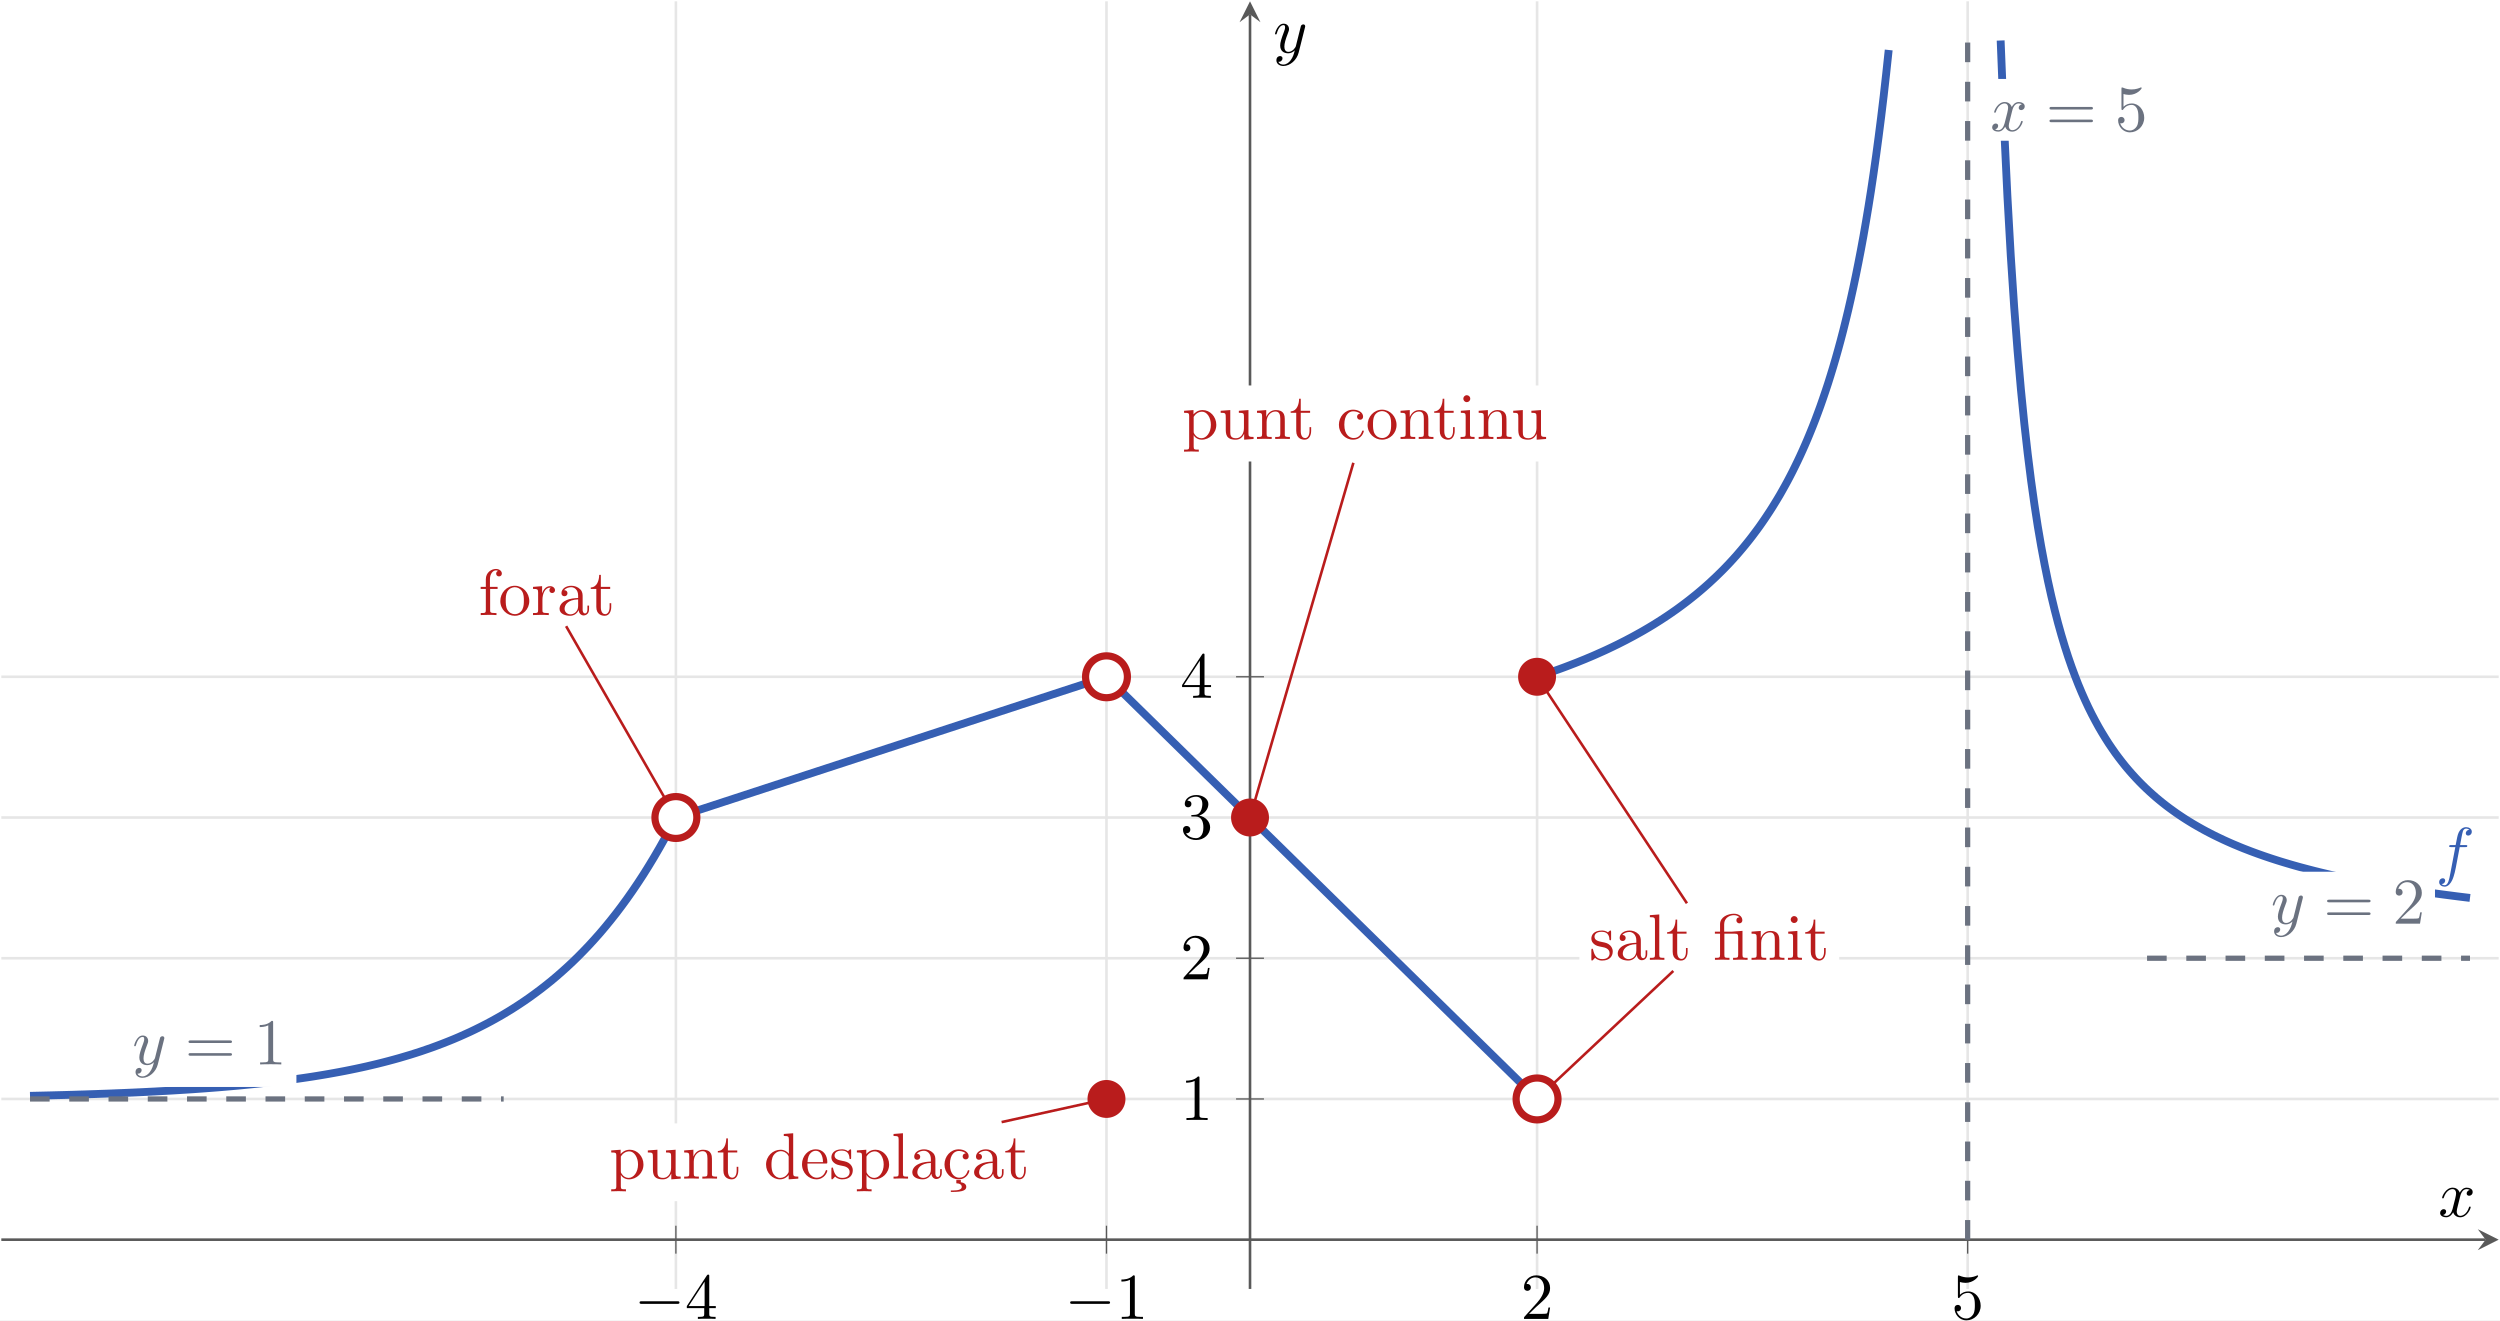
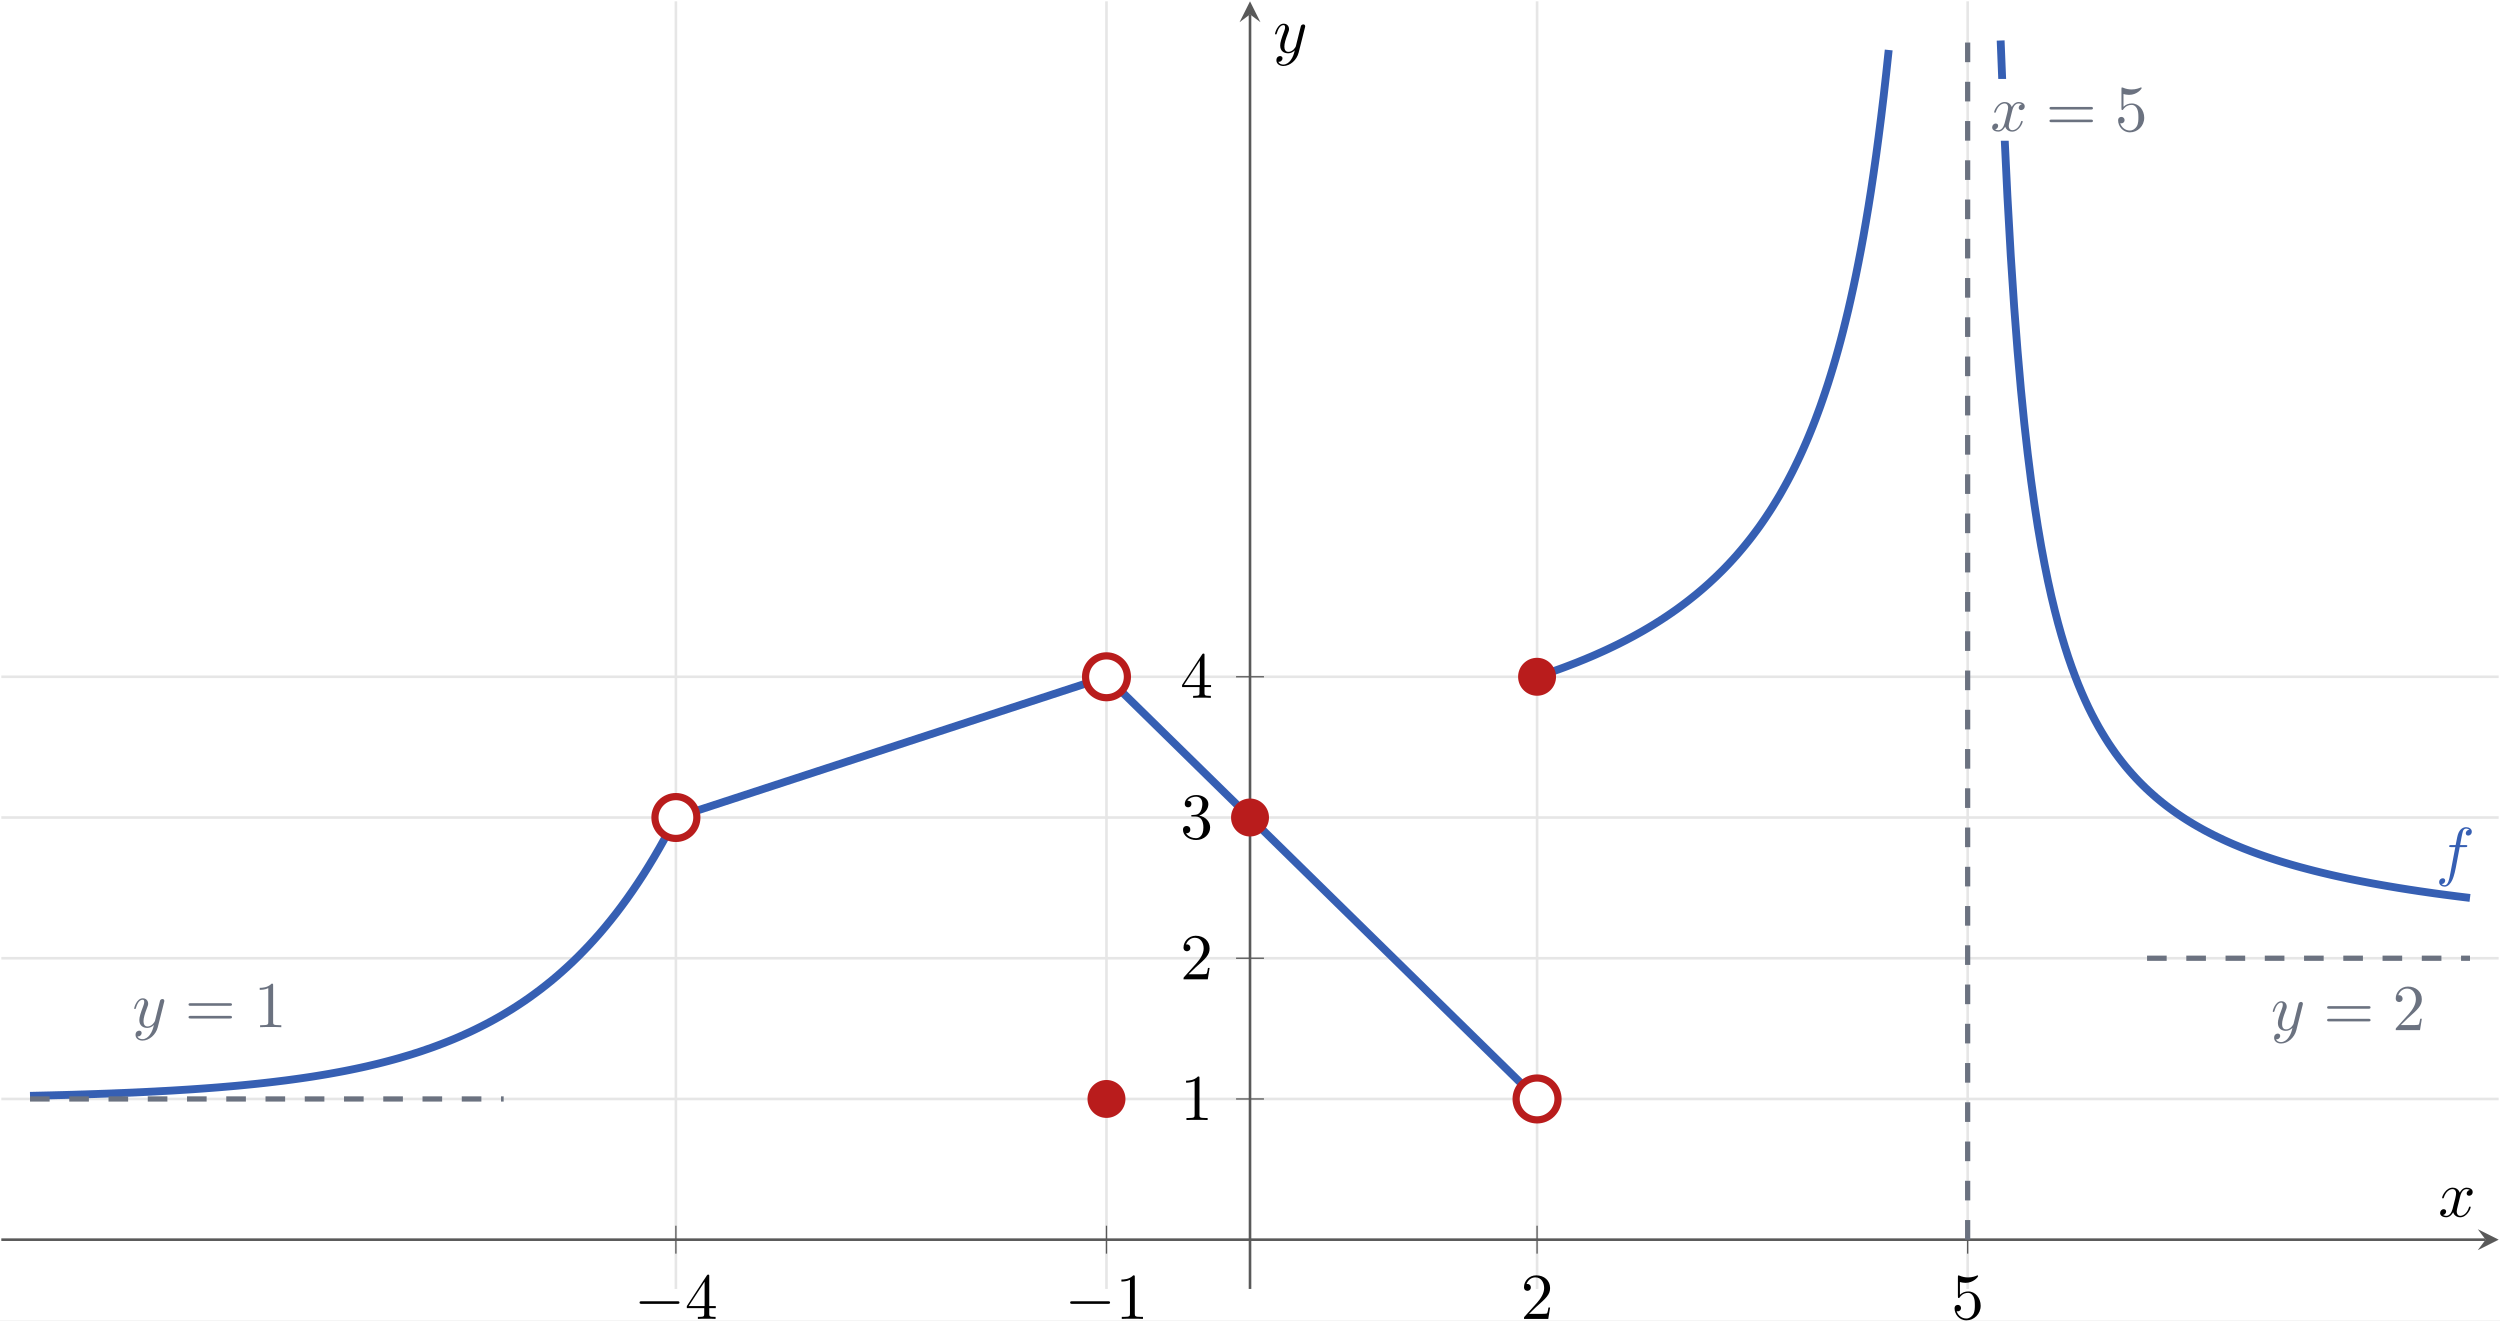
<svg xmlns="http://www.w3.org/2000/svg" xmlns:xlink="http://www.w3.org/1999/xlink" version="1.1" width="380.765pt" height="201.097pt" viewBox="-67.02 -67.02 380.765 201.097">
  <rect x="-67.02" y="-67.02" width="380.765" height="201.097" fill="white" />
  <defs>
    <path id="g0-0" d="M6.565-2.291C6.735-2.291 6.914-2.291 6.914-2.491S6.735-2.69 6.565-2.69H1.176C1.006-2.69 .827-2.69 .827-2.491S1.006-2.291 1.176-2.291H6.565Z" />
    <path id="g1-102" d="M3.656-3.985H4.513C4.712-3.985 4.812-3.985 4.812-4.184C4.812-4.294 4.712-4.294 4.543-4.294H3.716L3.925-5.43C3.965-5.639 4.105-6.346 4.164-6.466C4.254-6.655 4.423-6.804 4.633-6.804C4.672-6.804 4.932-6.804 5.121-6.625C4.682-6.585 4.583-6.237 4.583-6.087C4.583-5.858 4.762-5.738 4.951-5.738C5.21-5.738 5.499-5.958 5.499-6.336C5.499-6.795 5.041-7.024 4.633-7.024C4.294-7.024 3.666-6.844 3.367-5.858C3.308-5.649 3.278-5.549 3.039-4.294H2.351C2.162-4.294 2.052-4.294 2.052-4.105C2.052-3.985 2.142-3.985 2.331-3.985H2.989L2.242-.05C2.062 .917 1.893 1.823 1.375 1.823C1.335 1.823 1.086 1.823 .897 1.644C1.355 1.614 1.445 1.255 1.445 1.106C1.445 .877 1.265 .757 1.076 .757C.817 .757 .528 .976 .528 1.355C.528 1.803 .966 2.042 1.375 2.042C1.923 2.042 2.321 1.455 2.501 1.076C2.819 .448 3.049-.757 3.059-.827L3.656-3.985Z" />
    <path id="g1-120" d="M3.328-3.009C3.387-3.268 3.616-4.184 4.314-4.184C4.364-4.184 4.603-4.184 4.812-4.055C4.533-4.005 4.334-3.756 4.334-3.517C4.334-3.357 4.443-3.168 4.712-3.168C4.932-3.168 5.25-3.347 5.25-3.746C5.25-4.264 4.663-4.403 4.324-4.403C3.746-4.403 3.397-3.875 3.278-3.646C3.029-4.304 2.491-4.403 2.202-4.403C1.166-4.403 .598-3.118 .598-2.869C.598-2.77 .697-2.77 .717-2.77C.797-2.77 .827-2.79 .847-2.879C1.186-3.935 1.843-4.184 2.182-4.184C2.371-4.184 2.72-4.095 2.72-3.517C2.72-3.208 2.55-2.54 2.182-1.146C2.022-.528 1.674-.11 1.235-.11C1.176-.11 .946-.11 .737-.239C.986-.289 1.205-.498 1.205-.777C1.205-1.046 .986-1.126 .837-1.126C.538-1.126 .289-.867 .289-.548C.289-.09 .787 .11 1.225 .11C1.883 .11 2.242-.588 2.271-.648C2.391-.279 2.75 .11 3.347 .11C4.374 .11 4.941-1.176 4.941-1.425C4.941-1.524 4.852-1.524 4.822-1.524C4.732-1.524 4.712-1.484 4.692-1.415C4.364-.349 3.686-.11 3.367-.11C2.979-.11 2.819-.428 2.819-.767C2.819-.986 2.879-1.205 2.989-1.644L3.328-3.009Z" />
    <path id="g1-121" d="M4.842-3.796C4.882-3.935 4.882-3.955 4.882-4.025C4.882-4.204 4.742-4.294 4.593-4.294C4.493-4.294 4.334-4.234 4.244-4.085C4.224-4.035 4.144-3.726 4.105-3.547C4.035-3.288 3.965-3.019 3.905-2.75L3.457-.956C3.417-.807 2.989-.11 2.331-.11C1.823-.11 1.714-.548 1.714-.917C1.714-1.375 1.883-1.993 2.222-2.869C2.381-3.278 2.421-3.387 2.421-3.587C2.421-4.035 2.102-4.403 1.604-4.403C.658-4.403 .289-2.959 .289-2.869C.289-2.77 .389-2.77 .408-2.77C.508-2.77 .518-2.79 .568-2.949C.837-3.885 1.235-4.184 1.574-4.184C1.654-4.184 1.823-4.184 1.823-3.866C1.823-3.616 1.724-3.357 1.654-3.168C1.255-2.112 1.076-1.544 1.076-1.076C1.076-.189 1.704 .11 2.291 .11C2.68 .11 3.019-.06 3.298-.339C3.168 .179 3.049 .667 2.65 1.196C2.391 1.534 2.012 1.823 1.554 1.823C1.415 1.823 .966 1.793 .797 1.405C.956 1.405 1.086 1.405 1.225 1.285C1.325 1.196 1.425 1.066 1.425 .877C1.425 .568 1.156 .528 1.056 .528C.827 .528 .498 .687 .498 1.176C.498 1.674 .936 2.042 1.554 2.042C2.58 2.042 3.606 1.136 3.885 .01L4.842-3.796Z" />
-     <path id="g2-12" d="M3.288-3.985C3.746-3.985 3.816-3.856 3.816-3.447V-.757C3.816-.309 3.706-.309 3.039-.309V0C3.367-.01 3.895-.03 4.144-.03S4.882-.01 5.25 0V-.309C4.583-.309 4.473-.309 4.473-.757V-4.413L3.218-4.324C3.059-4.314 3.049-4.304 3.039-4.304C3.019-4.294 2.999-4.294 2.859-4.294H1.684V-5.42C1.684-6.406 2.54-6.804 3.158-6.804C3.457-6.804 3.816-6.705 4.015-6.476C3.606-6.456 3.547-6.177 3.547-6.017C3.547-5.689 3.806-5.559 3.995-5.559C4.224-5.559 4.453-5.719 4.453-6.017C4.453-6.605 3.905-7.024 3.168-7.024C2.242-7.024 1.056-6.516 1.056-5.43V-4.294H.269V-3.985H1.056V-.757C1.056-.309 .946-.309 .279-.309V0C.608-.01 1.136-.03 1.385-.03S2.122-.01 2.491 0V-.309C1.823-.309 1.714-.309 1.714-.757V-3.985H3.288Z" />
-     <path id="g2-24" d="M2.829 .219H2.142V.707C2.68 .717 2.969 .946 2.969 1.255C2.969 1.634 2.54 1.803 1.614 1.803H1.305V2.022H1.743C1.783 2.022 2.451 2.022 2.919 1.913C3.328 1.823 3.656 1.644 3.656 1.255C3.656 .827 3.288 .618 2.829 .548V.219Z" />
    <path id="g2-49" d="M2.929-6.376C2.929-6.615 2.929-6.635 2.7-6.635C2.082-5.998 1.205-5.998 .887-5.998V-5.689C1.086-5.689 1.674-5.689 2.192-5.948V-.787C2.192-.428 2.162-.309 1.265-.309H.946V0C1.295-.03 2.162-.03 2.56-.03S3.826-.03 4.174 0V-.309H3.856C2.959-.309 2.929-.418 2.929-.787V-6.376Z" />
    <path id="g2-50" d="M1.265-.767L2.321-1.793C3.875-3.168 4.473-3.706 4.473-4.702C4.473-5.838 3.577-6.635 2.361-6.635C1.235-6.635 .498-5.719 .498-4.832C.498-4.274 .996-4.274 1.026-4.274C1.196-4.274 1.544-4.394 1.544-4.802C1.544-5.061 1.365-5.32 1.016-5.32C.936-5.32 .917-5.32 .887-5.31C1.116-5.958 1.654-6.326 2.232-6.326C3.138-6.326 3.567-5.519 3.567-4.702C3.567-3.905 3.068-3.118 2.521-2.501L.608-.369C.498-.259 .498-.239 .498 0H4.194L4.473-1.733H4.224C4.174-1.435 4.105-.996 4.005-.847C3.935-.767 3.278-.767 3.059-.767H1.265Z" />
    <path id="g2-51" d="M2.889-3.507C3.706-3.776 4.284-4.473 4.284-5.26C4.284-6.077 3.407-6.635 2.451-6.635C1.445-6.635 .687-6.037 .687-5.28C.687-4.951 .907-4.762 1.196-4.762C1.504-4.762 1.704-4.981 1.704-5.27C1.704-5.768 1.235-5.768 1.086-5.768C1.395-6.257 2.052-6.386 2.411-6.386C2.819-6.386 3.367-6.167 3.367-5.27C3.367-5.151 3.347-4.573 3.088-4.134C2.79-3.656 2.451-3.626 2.202-3.616C2.122-3.606 1.883-3.587 1.813-3.587C1.733-3.577 1.664-3.567 1.664-3.467C1.664-3.357 1.733-3.357 1.903-3.357H2.341C3.158-3.357 3.527-2.68 3.527-1.704C3.527-.349 2.839-.06 2.401-.06C1.973-.06 1.225-.229 .877-.817C1.225-.767 1.534-.986 1.534-1.365C1.534-1.724 1.265-1.923 .976-1.923C.737-1.923 .418-1.783 .418-1.345C.418-.438 1.345 .219 2.431 .219C3.646 .219 4.553-.687 4.553-1.704C4.553-2.521 3.925-3.298 2.889-3.507Z" />
    <path id="g2-52" d="M2.929-1.644V-.777C2.929-.418 2.909-.309 2.172-.309H1.963V0C2.371-.03 2.889-.03 3.308-.03S4.254-.03 4.663 0V-.309H4.453C3.716-.309 3.696-.418 3.696-.777V-1.644H4.692V-1.953H3.696V-6.486C3.696-6.685 3.696-6.745 3.537-6.745C3.447-6.745 3.417-6.745 3.337-6.625L.279-1.953V-1.644H2.929ZM2.989-1.953H.558L2.989-5.669V-1.953Z" />
    <path id="g2-53" d="M4.473-2.002C4.473-3.188 3.656-4.184 2.58-4.184C2.102-4.184 1.674-4.025 1.315-3.676V-5.619C1.514-5.559 1.843-5.489 2.162-5.489C3.387-5.489 4.085-6.396 4.085-6.526C4.085-6.585 4.055-6.635 3.985-6.635C3.975-6.635 3.955-6.635 3.905-6.605C3.706-6.516 3.218-6.316 2.55-6.316C2.152-6.316 1.694-6.386 1.225-6.595C1.146-6.625 1.126-6.625 1.106-6.625C1.006-6.625 1.006-6.545 1.006-6.386V-3.437C1.006-3.258 1.006-3.178 1.146-3.178C1.215-3.178 1.235-3.208 1.275-3.268C1.385-3.427 1.753-3.965 2.56-3.965C3.078-3.965 3.328-3.507 3.407-3.328C3.567-2.959 3.587-2.57 3.587-2.072C3.587-1.724 3.587-1.126 3.347-.707C3.108-.319 2.74-.06 2.281-.06C1.554-.06 .986-.588 .817-1.176C.847-1.166 .877-1.156 .986-1.156C1.315-1.156 1.484-1.405 1.484-1.644S1.315-2.132 .986-2.132C.847-2.132 .498-2.062 .498-1.604C.498-.747 1.186 .219 2.301 .219C3.457 .219 4.473-.737 4.473-2.002Z" />
    <path id="g2-61" d="M6.844-3.258C6.994-3.258 7.183-3.258 7.183-3.457S6.994-3.656 6.854-3.656H.887C.747-3.656 .558-3.656 .558-3.457S.747-3.258 .897-3.258H6.844ZM6.854-1.325C6.994-1.325 7.183-1.325 7.183-1.524S6.994-1.724 6.844-1.724H.897C.747-1.724 .558-1.724 .558-1.524S.747-1.325 .887-1.325H6.854Z" />
-     <path id="g2-97" d="M3.318-.757C3.357-.359 3.626 .06 4.095 .06C4.304 .06 4.912-.08 4.912-.887V-1.445H4.663V-.887C4.663-.309 4.413-.249 4.304-.249C3.975-.249 3.935-.697 3.935-.747V-2.74C3.935-3.158 3.935-3.547 3.577-3.915C3.188-4.304 2.69-4.463 2.212-4.463C1.395-4.463 .707-3.995 .707-3.337C.707-3.039 .907-2.869 1.166-2.869C1.445-2.869 1.624-3.068 1.624-3.328C1.624-3.447 1.574-3.776 1.116-3.786C1.385-4.134 1.873-4.244 2.192-4.244C2.68-4.244 3.248-3.856 3.248-2.969V-2.6C2.74-2.57 2.042-2.54 1.415-2.242C.667-1.903 .418-1.385 .418-.946C.418-.139 1.385 .11 2.012 .11C2.67 .11 3.128-.289 3.318-.757ZM3.248-2.391V-1.395C3.248-.448 2.531-.11 2.082-.11C1.594-.11 1.186-.458 1.186-.956C1.186-1.504 1.604-2.331 3.248-2.391Z" />
-     <path id="g2-99" d="M1.166-2.172C1.166-3.796 1.983-4.214 2.511-4.214C2.6-4.214 3.228-4.204 3.577-3.846C3.168-3.816 3.108-3.517 3.108-3.387C3.108-3.128 3.288-2.929 3.567-2.929C3.826-2.929 4.025-3.098 4.025-3.397C4.025-4.075 3.268-4.463 2.501-4.463C1.255-4.463 .339-3.387 .339-2.152C.339-.877 1.325 .11 2.481 .11C3.816 .11 4.134-1.086 4.134-1.186S4.035-1.285 4.005-1.285C3.915-1.285 3.895-1.245 3.875-1.186C3.587-.259 2.939-.139 2.57-.139C2.042-.139 1.166-.568 1.166-2.172Z" />
-     <path id="g2-100" d="M3.786-.548V.11L5.25 0V-.309C4.553-.309 4.473-.379 4.473-.867V-6.914L3.039-6.804V-6.496C3.736-6.496 3.816-6.426 3.816-5.938V-3.786C3.527-4.144 3.098-4.403 2.56-4.403C1.385-4.403 .339-3.427 .339-2.142C.339-.877 1.315 .11 2.451 .11C3.088 .11 3.537-.229 3.786-.548ZM3.786-3.218V-1.176C3.786-.996 3.786-.976 3.676-.807C3.377-.329 2.929-.11 2.501-.11C2.052-.11 1.694-.369 1.455-.747C1.196-1.156 1.166-1.724 1.166-2.132C1.166-2.501 1.186-3.098 1.474-3.547C1.684-3.856 2.062-4.184 2.6-4.184C2.949-4.184 3.367-4.035 3.676-3.587C3.786-3.417 3.786-3.397 3.786-3.218Z" />
-     <path id="g2-101" d="M1.116-2.511C1.176-3.995 2.012-4.244 2.351-4.244C3.377-4.244 3.477-2.899 3.477-2.511H1.116ZM1.106-2.301H3.885C4.105-2.301 4.134-2.301 4.134-2.511C4.134-3.497 3.597-4.463 2.351-4.463C1.196-4.463 .279-3.437 .279-2.192C.279-.857 1.325 .11 2.471 .11C3.686 .11 4.134-.996 4.134-1.186C4.134-1.285 4.055-1.305 4.005-1.305C3.915-1.305 3.895-1.245 3.875-1.166C3.527-.139 2.63-.139 2.531-.139C2.032-.139 1.634-.438 1.405-.807C1.106-1.285 1.106-1.943 1.106-2.301Z" />
-     <path id="g2-102" d="M1.743-4.294V-5.45C1.743-6.326 2.222-6.804 2.66-6.804C2.69-6.804 2.839-6.804 2.989-6.735C2.869-6.695 2.69-6.565 2.69-6.316C2.69-6.087 2.849-5.888 3.118-5.888C3.407-5.888 3.557-6.087 3.557-6.326C3.557-6.695 3.188-7.024 2.66-7.024C1.963-7.024 1.116-6.496 1.116-5.44V-4.294H.329V-3.985H1.116V-.757C1.116-.309 1.006-.309 .339-.309V0C.727-.01 1.196-.03 1.474-.03C1.873-.03 2.341-.03 2.74 0V-.309H2.531C1.793-.309 1.773-.418 1.773-.777V-3.985H2.909V-4.294H1.743Z" />
-     <path id="g2-105" d="M1.763-4.403L.369-4.294V-3.985C1.016-3.985 1.106-3.925 1.106-3.437V-.757C1.106-.309 .996-.309 .329-.309V0C.648-.01 1.186-.03 1.425-.03C1.773-.03 2.122-.01 2.461 0V-.309C1.803-.309 1.763-.359 1.763-.747V-4.403ZM1.803-6.137C1.803-6.456 1.554-6.665 1.275-6.665C.966-6.665 .747-6.396 .747-6.137C.747-5.868 .966-5.609 1.275-5.609C1.554-5.609 1.803-5.818 1.803-6.137Z" />
-     <path id="g2-108" d="M1.763-6.914L.329-6.804V-6.496C1.026-6.496 1.106-6.426 1.106-5.938V-.757C1.106-.309 .996-.309 .329-.309V0C.658-.01 1.186-.03 1.435-.03S2.172-.01 2.54 0V-.309C1.873-.309 1.763-.309 1.763-.757V-6.914Z" />
-     <path id="g2-110" d="M1.096-3.427V-.757C1.096-.309 .986-.309 .319-.309V0C.667-.01 1.176-.03 1.445-.03C1.704-.03 2.222-.01 2.56 0V-.309C1.893-.309 1.783-.309 1.783-.757V-2.59C1.783-3.626 2.491-4.184 3.128-4.184C3.756-4.184 3.866-3.646 3.866-3.078V-.757C3.866-.309 3.756-.309 3.088-.309V0C3.437-.01 3.945-.03 4.214-.03C4.473-.03 4.991-.01 5.33 0V-.309C4.812-.309 4.563-.309 4.553-.608V-2.511C4.553-3.367 4.553-3.676 4.244-4.035C4.105-4.204 3.776-4.403 3.198-4.403C2.471-4.403 2.002-3.975 1.724-3.357V-4.403L.319-4.294V-3.985C1.016-3.985 1.096-3.915 1.096-3.427Z" />
-     <path id="g2-111" d="M4.692-2.132C4.692-3.407 3.696-4.463 2.491-4.463C1.245-4.463 .279-3.377 .279-2.132C.279-.847 1.315 .11 2.481 .11C3.686 .11 4.692-.867 4.692-2.132ZM2.491-.139C2.062-.139 1.624-.349 1.355-.807C1.106-1.245 1.106-1.853 1.106-2.212C1.106-2.6 1.106-3.138 1.345-3.577C1.614-4.035 2.082-4.244 2.481-4.244C2.919-4.244 3.347-4.025 3.606-3.597S3.866-2.59 3.866-2.212C3.866-1.853 3.866-1.315 3.646-.877C3.427-.428 2.989-.139 2.491-.139Z" />
-     <path id="g2-112" d="M1.714-3.746V-4.403L.279-4.294V-3.985C.986-3.985 1.056-3.925 1.056-3.487V1.176C1.056 1.624 .946 1.624 .279 1.624V1.933C.618 1.923 1.136 1.903 1.395 1.903C1.664 1.903 2.172 1.923 2.521 1.933V1.624C1.853 1.624 1.743 1.624 1.743 1.176V-.498V-.588C1.793-.428 2.212 .11 2.969 .11C4.154 .11 5.191-.867 5.191-2.152C5.191-3.417 4.224-4.403 3.108-4.403C2.331-4.403 1.913-3.965 1.714-3.746ZM1.743-1.136V-3.357C2.032-3.866 2.521-4.154 3.029-4.154C3.756-4.154 4.364-3.278 4.364-2.152C4.364-.946 3.666-.11 2.929-.11C2.531-.11 2.152-.309 1.883-.717C1.743-.927 1.743-.936 1.743-1.136Z" />
-     <path id="g2-114" d="M1.664-3.308V-4.403L.279-4.294V-3.985C.976-3.985 1.056-3.915 1.056-3.427V-.757C1.056-.309 .946-.309 .279-.309V0C.667-.01 1.136-.03 1.415-.03C1.813-.03 2.281-.03 2.68 0V-.309H2.471C1.733-.309 1.714-.418 1.714-.777V-2.311C1.714-3.298 2.132-4.184 2.889-4.184C2.959-4.184 2.979-4.184 2.999-4.174C2.969-4.164 2.77-4.045 2.77-3.786C2.77-3.507 2.979-3.357 3.198-3.357C3.377-3.357 3.626-3.477 3.626-3.796S3.318-4.403 2.889-4.403C2.162-4.403 1.803-3.736 1.664-3.308Z" />
-     <path id="g2-115" d="M2.072-1.933C2.291-1.893 3.108-1.733 3.108-1.016C3.108-.508 2.76-.11 1.983-.11C1.146-.11 .787-.677 .598-1.524C.568-1.654 .558-1.694 .458-1.694C.329-1.694 .329-1.624 .329-1.445V-.13C.329 .04 .329 .11 .438 .11C.488 .11 .498 .1 .687-.09C.707-.11 .707-.13 .887-.319C1.325 .1 1.773 .11 1.983 .11C3.128 .11 3.587-.558 3.587-1.275C3.587-1.803 3.288-2.102 3.168-2.222C2.839-2.54 2.451-2.62 2.032-2.7C1.474-2.809 .807-2.939 .807-3.517C.807-3.866 1.066-4.274 1.923-4.274C3.019-4.274 3.068-3.377 3.088-3.068C3.098-2.979 3.188-2.979 3.208-2.979C3.337-2.979 3.337-3.029 3.337-3.218V-4.224C3.337-4.394 3.337-4.463 3.228-4.463C3.178-4.463 3.158-4.463 3.029-4.344C2.999-4.304 2.899-4.214 2.859-4.184C2.481-4.463 2.072-4.463 1.923-4.463C.707-4.463 .329-3.796 .329-3.238C.329-2.889 .488-2.61 .757-2.391C1.076-2.132 1.355-2.072 2.072-1.933Z" />
-     <path id="g2-116" d="M1.724-3.985H3.148V-4.294H1.724V-6.127H1.474C1.465-5.31 1.166-4.244 .189-4.204V-3.985H1.036V-1.235C1.036-.01 1.963 .11 2.321 .11C3.029 .11 3.308-.598 3.308-1.235V-1.803H3.059V-1.255C3.059-.518 2.76-.139 2.391-.139C1.724-.139 1.724-1.046 1.724-1.215V-3.985Z" />
-     <path id="g2-117" d="M3.895-.787V.11L5.33 0V-.309C4.633-.309 4.553-.379 4.553-.867V-4.403L3.088-4.294V-3.985C3.786-3.985 3.866-3.915 3.866-3.427V-1.654C3.866-.787 3.387-.11 2.66-.11C1.823-.11 1.783-.578 1.783-1.096V-4.403L.319-4.294V-3.985C1.096-3.985 1.096-3.955 1.096-3.068V-1.574C1.096-.797 1.096 .11 2.61 .11C3.168 .11 3.606-.169 3.895-.787Z" />
  </defs>
  <g id="page1">
    <path d="M35.922 129.293V-66.821M101.504 129.293V-66.821M167.085 129.293V-66.821M232.665 129.293V-66.821" stroke="#e6e6e6" fill="none" stroke-width=".399" stroke-miterlimit="10" />
    <path d="M-66.82 100.359H313.546M-66.82 78.925H313.546M-66.82 57.492H313.546M-66.82 36.058H313.546" stroke="#e6e6e6" fill="none" stroke-width=".399" stroke-miterlimit="10" />
    <path d="M35.922 123.918V119.664M101.504 123.918V119.664M167.085 123.918V119.664M232.665 123.918V119.664" stroke="#595959" fill="none" stroke-width=".199" stroke-miterlimit="10" />
    <path d="M121.239 100.359H125.489M121.239 78.925H125.489M121.239 57.492H125.489M121.239 36.058H125.489" stroke="#595959" fill="none" stroke-width=".199" stroke-miterlimit="10" />
    <path d="M-66.82 121.789H311.555" stroke="#595959" fill="none" stroke-width=".399" stroke-miterlimit="10" />
    <path d="M313.547 121.789L310.36 120.196L311.555 121.789L310.36 123.387" fill="#595959" />
    <path d="M123.364 129.293V-64.828" stroke="#595959" fill="none" stroke-width=".399" stroke-miterlimit="10" />
    <path d="M123.363-66.82L121.77-63.633L123.363-64.828L124.957-63.633" fill="#595959" />
    <g transform="matrix(1 0 0 1 96.1785 13.28)">
      <use x="-66.62" y="120.577" xlink:href="#g0-0" />
      <use x="-58.871" y="120.577" xlink:href="#g2-52" />
    </g>
    <g transform="matrix(1 0 0 1 161.759 13.28)">
      <use x="-66.62" y="120.577" xlink:href="#g0-0" />
      <use x="-58.871" y="120.577" xlink:href="#g2-49" />
    </g>
    <g transform="matrix(1 0 0 1 231.2142 13.28)">
      <use x="-66.62" y="120.577" xlink:href="#g2-50" />
    </g>
    <g transform="matrix(1 0 0 1 296.7942 13.28)">
      <use x="-66.62" y="120.577" xlink:href="#g2-53" />
    </g>
    <g transform="matrix(1 0 0 1 179.3572 -17.009)">
      <use x="-66.62" y="120.577" xlink:href="#g2-49" />
    </g>
    <g transform="matrix(1 0 0 1 179.3572 -38.442)">
      <use x="-66.62" y="120.577" xlink:href="#g2-50" />
    </g>
    <g transform="matrix(1 0 0 1 179.3572 -59.875)">
      <use x="-66.62" y="120.577" xlink:href="#g2-51" />
    </g>
    <g transform="matrix(1 0 0 1 179.3572 -81.308)">
      <use x="-66.62" y="120.577" xlink:href="#g2-52" />
    </g>
    <path d="M-62.449 99.882L-61.621 99.863L-60.793 99.843L-59.969 99.824L-59.141 99.804L-58.313 99.781L-57.488 99.761L-56.66 99.738L-55.836 99.715L-55.008 99.687L-54.18 99.664L-53.355 99.636L-52.527 99.609L-51.699 99.578L-50.875 99.55L-50.047 99.519L-49.223 99.484L-48.395 99.453L-47.566 99.418L-46.742 99.382L-45.914 99.343L-45.086 99.304L-44.262 99.261L-43.434 99.222L-42.609 99.175L-41.781 99.132L-40.953 99.086L-40.129 99.035L-39.301 98.984L-38.477 98.933L-37.648 98.879L-36.82 98.82L-35.996 98.761L-35.168 98.699L-34.34 98.636L-33.516 98.57L-32.688 98.5L-31.863 98.429L-31.035 98.355L-30.207 98.277L-29.383 98.195L-28.555 98.113L-27.727 98.027L-26.902 97.937L-26.074 97.843L-25.25 97.746L-24.422 97.644L-23.594 97.543L-22.77 97.433L-21.941 97.32L-21.113 97.203L-20.289 97.082L-19.461 96.957L-18.637 96.824L-17.809 96.687L-16.98 96.546L-16.156 96.398L-15.328 96.246L-14.504 96.09L-13.676 95.925L-12.848 95.754L-12.024 95.578L-11.195 95.394L-10.367 95.199L-9.543 95.004L-8.715 94.796L-7.891 94.582L-7.062 94.359L-6.234 94.129L-5.41 93.886L-4.582 93.64L-3.754 93.379L-2.93 93.113L-2.102 92.828L-1.277 92.543L-.449 92.238L.379 91.925L1.203 91.601L2.031 91.265L2.859 90.914L3.684 90.546L4.512 90.171L5.336 89.777L6.164 89.367L6.992 88.945L7.816 88.507L8.645 88.046L9.469 87.578L10.297 87.082L11.125 86.57L11.949 86.039L12.777 85.488L13.605 84.914L14.43 84.316L15.258 83.699L16.082 83.058L16.91 82.394L17.738 81.699L18.562 80.98L19.391 80.23L20.219 79.457L21.043 78.652L21.871 77.812L22.695 76.949L23.523 76.043L24.352 75.109L25.176 74.136L26.004 73.121L26.832 72.074L27.656 70.984L28.484 69.851L29.309 68.675L30.137 67.453L30.965 66.187L31.789 64.867L32.617 63.5L33.441 62.082L34.27 60.605L35.097 59.074L35.922 57.492" stroke="#365fb3" fill="none" stroke-width="1.196" stroke-miterlimit="10" />
    <path d="M35.922 57.492L101.504 36.058" stroke="#365fb3" fill="none" stroke-width="1.196" stroke-miterlimit="10" />
    <path d="M101.504 36.058L167.085 100.359" stroke="#365fb3" fill="none" stroke-width="1.196" stroke-miterlimit="10" />
    <path d="M167.085 36.058L167.469 35.933L167.856 35.804L168.238 35.675L168.625 35.543L169.012 35.41L169.394 35.277L169.781 35.14L170.167 35L170.55 34.863L170.938 34.722L171.325 34.578L171.707 34.433L172.094 34.285L172.476 34.136L172.863 33.988L173.25 33.836L173.632 33.679L174.019 33.523L174.406 33.367L174.79 33.203L175.175 33.043L175.562 32.879L175.946 32.711L176.332 32.539L176.714 32.367L177.101 32.195L177.488 32.019L177.871 31.84L178.257 31.656L178.644 31.472L179.028 31.285L179.415 31.097L179.8 30.902L180.184 30.707L180.571 30.511L180.953 30.308L181.339 30.105L181.726 29.898L182.109 29.687L182.496 29.472L182.882 29.257L183.266 29.039L183.653 28.812L184.04 28.586L184.422 28.355L184.809 28.121L185.191 27.882L185.578 27.64L185.964 27.394L186.347 27.144L186.734 26.89L187.121 26.629L187.504 26.367L187.891 26.097L188.278 25.828L188.661 25.55L189.047 25.265L189.429 24.98L189.816 24.687L190.203 24.39L190.585 24.086L190.972 23.777L191.359 23.465L191.743 23.144L192.129 22.816L192.516 22.484L192.899 22.144L193.286 21.8L193.667 21.445L194.054 21.086L194.441 20.718L194.825 20.343L195.21 19.965L195.597 19.574L195.981 19.175L196.368 18.769L196.754 18.351L197.137 17.929L197.524 17.496L197.906 17.05L198.292 16.597L198.679 16.132L199.062 15.66L199.45 15.175L199.835 14.679L200.219 14.168L200.606 13.648L200.993 13.117L201.375 12.57L201.762 12.007L202.144 11.433L202.531 10.847L202.917 10.242L203.3 9.621L203.688 8.984L204.075 8.332L204.457 7.66L204.844 6.968L205.231 6.261L205.613 5.531L206 4.781L206.382 4.007L206.769 3.211L207.156 2.39L207.54 1.547L207.925 .675L208.312-.223L208.696-1.153L209.082-2.11L209.469-3.102L209.851-4.125L210.238-5.18L210.621-6.278L211.007-7.414L211.394-8.586L211.778-9.809L212.165-11.075L212.55-12.383L212.934-13.746L213.321-15.168L213.707-16.645L214.089-18.184L214.476-19.785L214.859-21.457L215.246-23.207L215.632-25.032L216.016-26.942L216.403-28.938L216.79-31.039L217.172-33.239L217.559-35.555L217.946-37.989L218.328-40.555L218.714-43.266L219.097-46.125L219.484-49.153L219.871-52.364L220.254-55.774L220.641-59.407" stroke="#365fb3" fill="none" stroke-width="1.196" stroke-miterlimit="10" />
    <path d="M237.691-60.852L238.207-47.887L238.722-37.118L239.234-28.035L239.75-20.274L240.266-13.559L240.778-7.696L241.292-2.532L241.809 2.05L242.321 6.144L242.835 9.824L243.347 13.152L243.863 16.168L244.379 18.925L244.891 21.449L245.406 23.769L245.922 25.906L246.434 27.886L246.95 29.726L247.464 31.437L247.976 33.031L248.493 34.523L249.007 35.918L249.519 37.23L250.036 38.465L250.55 39.629L251.062 40.726L251.578 41.765L252.094 42.746L252.606 43.683L253.121 44.566L253.637 45.41L254.149 46.215L254.665 46.976L255.175 47.707L255.691 48.402L256.207 49.07L256.719 49.711L257.235 50.32L257.75 50.906L258.262 51.468L258.777 52.011L259.293 52.531L259.805 53.031L260.32 53.511L260.836 53.976L261.348 54.425L261.863 54.855L262.378 55.273L262.89 55.675L263.406 56.062L263.921 56.437L264.433 56.804L264.95 57.156L265.461 57.496L265.976 57.828L266.493 58.148L267.003 58.461L267.519 58.761L268.036 59.054L268.546 59.34L269.062 59.617L269.579 59.886L270.089 60.148L270.606 60.402L271.122 60.648L271.632 60.89L272.149 61.125L272.664 61.355L273.175 61.578L273.692 61.793L274.207 62.008L274.719 62.215L275.235 62.414L275.75 62.613L276.262 62.804L276.777 62.992L277.289 63.175L277.805 63.355L278.32 63.531L278.832 63.703L279.348 63.871L279.863 64.035L280.375 64.195L280.89 64.351L281.406 64.504L281.918 64.656L282.433 64.804L282.95 64.949L283.461 65.09L283.976 65.226L284.493 65.363L285.003 65.496L285.519 65.629L286.036 65.757L286.546 65.882L287.062 66.004L287.575 66.125L288.089 66.246L288.606 66.363L289.118 66.476L289.632 66.59L290.149 66.699L290.661 66.808L291.175 66.914L291.692 67.019L292.204 67.121L292.719 67.222L293.235 67.32L293.747 67.418L294.262 67.515L294.777 67.609L295.289 67.703L295.805 67.793L296.32 67.882L296.832 67.972L297.348 68.058L297.86 68.144L298.375 68.23L298.89 68.312L299.402 68.394L299.918 68.476L300.433 68.554L300.945 68.632L301.461 68.711L301.976 68.785L302.488 68.859L303.003 68.933L303.519 69.007L304.031 69.078L304.546 69.148L305.062 69.218L305.575 69.285L306.089 69.351L306.606 69.418L307.118 69.484L307.632 69.55L308.149 69.613L308.661 69.675L309.175 69.738" stroke="#365fb3" fill="none" stroke-width="1.196" stroke-miterlimit="10" />
    <path d="M-62.449 100.359H-59.441H-56.438H-53.43H-50.426H-47.418H-44.414H-41.406H-38.402H-35.395H-32.391H-29.383H-26.379H-23.371H-20.367H-17.359H-14.355H-11.348H-8.344H-5.336H-2.332H.672H3.68H6.684H9.691" stroke="#6b7280" fill="none" stroke-width=".797" stroke-miterlimit="10" stroke-dasharray="2.989 2.989" />
-     <path d="M-48.371 98.531H-21.875V87.183H-48.371Z" fill="#fff" />
-     <g fill="#6b7280" transform="matrix(1 0 0 1 19.7447 -25.4792)">
+     <path d="M-48.371 92.859H-21.875V81.515H-48.371Z" fill="#fff" />
+     <g fill="#6b7280" transform="matrix(1 0 0 1 19.7447 -31.1485)">
      <use x="-66.62" y="120.577" xlink:href="#g1-121" />
      <use x="-58.611" y="120.577" xlink:href="#g2-61" />
      <use x="-48.095" y="120.577" xlink:href="#g2-49" />
    </g>
    <path d="M259.988 78.925H262.039H264.089H266.137H268.188H270.238H272.286H274.336H276.387H278.433H280.485H282.536H284.582H286.632H288.68H290.731H292.781H294.829H296.878H298.93H300.976H303.027H305.079H307.125H309.175" stroke="#6b7280" fill="none" stroke-width=".797" stroke-miterlimit="10" stroke-dasharray="2.989 2.989" />
-     <path d="M277.348 77.097H303.844V65.75H277.348Z" fill="#fff" />
-     <g fill="#6b7280" transform="matrix(1 0 0 1 345.4612 -46.9122)">
+     <path d="M277.348 93.304H303.844V81.957H277.348Z" fill="#fff" />
+     <g fill="#6b7280" transform="matrix(1 0 0 1 345.4612 -30.7036)">
      <use x="-66.62" y="120.577" xlink:href="#g1-121" />
      <use x="-58.611" y="120.577" xlink:href="#g2-61" />
      <use x="-48.095" y="120.577" xlink:href="#g2-50" />
    </g>
    <path d="M232.665 121.789V-61.461" stroke="#6b7280" fill="none" stroke-width=".797" stroke-miterlimit="10" stroke-dasharray="2.989 2.989" />
    <path d="M234.613-45.586H261.558V-54.996H234.613Z" fill="#fff" />
    <g fill="#6b7280" transform="matrix(1 0 0 1 302.7272 -167.6572)">
      <use x="-66.62" y="120.577" xlink:href="#g1-120" />
      <use x="-58.159" y="120.577" xlink:href="#g2-61" />
      <use x="-47.643" y="120.577" xlink:href="#g2-53" />
    </g>
-     <path d="M4.363 28.152H28.137V18.246H4.363Z" fill="#fff" />
-     <g fill="#b91c1c" transform="matrix(1 0 0 1 72.47774 -93.9188)">
-       <use x="-66.62" y="120.577" xlink:href="#g2-102" />
-       <use x="-63.576" y="120.577" xlink:href="#g2-111" />
-       <use x="-58.595" y="120.577" xlink:href="#g2-114" />
-       <use x="-54.693" y="120.577" xlink:href="#g2-97" />
-       <use x="-49.711" y="120.577" xlink:href="#g2-116" />
-     </g>
-     <path d="M19.203 28.351L35.696 57.093" stroke="#b91c1c" fill="none" stroke-width=".399" stroke-miterlimit="10" />
-     <path d="M36.484 55.266C36.016 55.648 35.781 57.043 35.844 57.355C35.609 57.145 34.285 56.641 33.719 56.852" stroke="#b91c1c" fill="none" stroke-width=".319" stroke-miterlimit="10" stroke-linecap="round" stroke-linejoin="round" />
-     <path d="M24.297 115.925H91.269V104.082H24.297Z" fill="#fff" />
-     <g fill="#b91c1c" transform="matrix(1 0 0 1 92.4125 -8.084)">
-       <use x="-66.62" y="120.577" xlink:href="#g2-112" />
-       <use x="-61.085" y="120.577" xlink:href="#g2-117" />
-       <use x="-55.551" y="120.577" xlink:href="#g2-110" />
-       <use x="-50.292" y="120.577" xlink:href="#g2-116" />
-       <use x="-43.097" y="120.577" xlink:href="#g2-100" />
-       <use x="-37.562" y="120.577" xlink:href="#g2-101" />
-       <use x="-33.135" y="120.577" xlink:href="#g2-115" />
-       <use x="-29.205" y="120.577" xlink:href="#g2-112" />
-       <use x="-23.67" y="120.577" xlink:href="#g2-108" />
-       <use x="-20.903" y="120.577" xlink:href="#g2-97" />
-       <use x="-15.921" y="120.577" xlink:href="#g2-24" />
-       <use x="-15.921" y="120.577" xlink:href="#g2-99" />
-       <use x="-11.493" y="120.577" xlink:href="#g2-97" />
-       <use x="-6.512" y="120.577" xlink:href="#g2-116" />
-     </g>
-     <path d="M85.531 103.882L101.055 100.457" stroke="#b91c1c" fill="none" stroke-width=".399" stroke-miterlimit="10" />
-     <path d="M99.547 99.156C99.773 99.718 101.035 100.359 101.347 100.39C101.078 100.554 100.199 101.664 100.23 102.269" stroke="#b91c1c" fill="none" stroke-width=".319" stroke-miterlimit="10" stroke-linecap="round" stroke-linejoin="round" />
-     <path d="M111.546 3.269H170.161V-8.309H111.546Z" fill="#fff" />
-     <g fill="#b91c1c" transform="matrix(1 0 0 1 179.6602 -120.7394)">
-       <use x="-66.62" y="120.577" xlink:href="#g2-112" />
-       <use x="-61.085" y="120.577" xlink:href="#g2-117" />
-       <use x="-55.551" y="120.577" xlink:href="#g2-110" />
-       <use x="-50.292" y="120.577" xlink:href="#g2-116" />
-       <use x="-43.097" y="120.577" xlink:href="#g2-99" />
-       <use x="-38.669" y="120.577" xlink:href="#g2-111" />
-       <use x="-33.688" y="120.577" xlink:href="#g2-110" />
-       <use x="-28.43" y="120.577" xlink:href="#g2-116" />
-       <use x="-24.556" y="120.577" xlink:href="#g2-105" />
-       <use x="-21.788" y="120.577" xlink:href="#g2-110" />
-       <use x="-16.53" y="120.577" xlink:href="#g2-117" />
-     </g>
-     <path d="M139.109 3.468L123.493 57.05" stroke="#b91c1c" fill="none" stroke-width=".399" stroke-miterlimit="10" />
-     <path d="M125.355 56.352C124.754 56.277 123.586 57.078 123.41 57.34C123.398 57.023 122.844 55.723 122.297 55.457" stroke="#b91c1c" fill="none" stroke-width=".319" stroke-miterlimit="10" stroke-linecap="round" stroke-linejoin="round" />
-     <path d="M173.531 80.664H213.101V70.757H173.531Z" fill="#fff" />
-     <g fill="#b91c1c" transform="matrix(1 0 0 1 241.6442 -41.4079)">
-       <use x="-66.62" y="120.577" xlink:href="#g2-115" />
-       <use x="-62.69" y="120.577" xlink:href="#g2-97" />
-       <use x="-57.709" y="120.577" xlink:href="#g2-108" />
-       <use x="-54.942" y="120.577" xlink:href="#g2-116" />
-       <use x="-47.746" y="120.577" xlink:href="#g2-12" />
-       <use x="-42.212" y="120.577" xlink:href="#g2-110" />
-       <use x="-36.677" y="120.577" xlink:href="#g2-105" />
-       <use x="-33.909" y="120.577" xlink:href="#g2-116" />
-     </g>
-     <path d="M189.911 70.558L167.335 36.441" stroke="#b91c1c" fill="none" stroke-width=".399" stroke-miterlimit="10" />
-     <path d="M166.668 38.316C167.109 37.906 167.254 36.496 167.172 36.191C167.422 36.387 168.773 36.805 169.324 36.559" stroke="#b91c1c" fill="none" stroke-width=".319" stroke-miterlimit="10" stroke-linecap="round" stroke-linejoin="round" />
-     <path d="M187.835 80.863L167.417 100.043" stroke="#b91c1c" fill="none" stroke-width=".399" stroke-miterlimit="10" />
-     <path d="M169.383 100.387C168.898 100.02 167.488 100.117 167.199 100.25C167.351 99.973 167.535 98.566 167.199 98.062" stroke="#b91c1c" fill="none" stroke-width=".319" stroke-miterlimit="10" stroke-linecap="round" stroke-linejoin="round" />
    <g fill="#365fb3" transform="matrix(1 0 0 1 370.5712 -54.5933)">
      <use x="-66.62" y="120.577" xlink:href="#g1-102" />
    </g>
    <path d="M39.114 57.492C39.114 55.73 37.684 54.304 35.922 54.304C34.164 54.304 32.734 55.73 32.734 57.492C32.734 59.254 34.164 60.679 35.922 60.679C37.684 60.679 39.114 59.254 39.114 57.492Z" fill="#fff" />
    <path d="M39.114 57.492C39.114 55.73 37.684 54.304 35.922 54.304C34.164 54.304 32.734 55.73 32.734 57.492C32.734 59.254 34.164 60.679 35.922 60.679C37.684 60.679 39.114 59.254 39.114 57.492Z" stroke="#b91c1c" fill="none" stroke-width="1.096" stroke-miterlimit="10" />
    <path d="M104.692 36.058C104.692 34.297 103.266 32.871 101.504 32.871C99.743 32.871 98.317 34.297 98.317 36.058C98.317 37.82 99.743 39.246 101.504 39.246C103.266 39.246 104.692 37.82 104.692 36.058Z" fill="#fff" />
    <path d="M104.692 36.058C104.692 34.297 103.266 32.871 101.504 32.871C99.743 32.871 98.317 34.297 98.317 36.058C98.317 37.82 99.743 39.246 101.504 39.246C103.266 39.246 104.692 37.82 104.692 36.058Z" stroke="#b91c1c" fill="none" stroke-width="1.096" stroke-miterlimit="10" />
    <path d="M170.274 100.359C170.274 98.597 168.844 97.168 167.085 97.168C165.325 97.168 163.894 98.597 163.894 100.359C163.894 102.117 165.325 103.546 167.085 103.546C168.844 103.546 170.274 102.117 170.274 100.359Z" fill="#fff" />
    <path d="M170.274 100.359C170.274 98.597 168.844 97.168 167.085 97.168C165.325 97.168 163.894 98.597 163.894 100.359C163.894 102.117 165.325 103.546 167.085 103.546C168.844 103.546 170.274 102.117 170.274 100.359Z" stroke="#b91c1c" fill="none" stroke-width="1.096" stroke-miterlimit="10" />
    <path d="M104.195 100.359C104.195 98.871 102.989 97.668 101.504 97.668C100.019 97.668 98.812 98.871 98.812 100.359C98.812 101.843 100.019 103.046 101.504 103.046C102.989 103.046 104.195 101.843 104.195 100.359Z" fill="#b91c1c" />
    <path d="M104.195 100.359C104.195 98.871 102.989 97.668 101.504 97.668C100.019 97.668 98.812 98.871 98.812 100.359C98.812 101.843 100.019 103.046 101.504 103.046C102.989 103.046 104.195 101.843 104.195 100.359Z" stroke="#b91c1c" fill="none" stroke-width=".399" stroke-miterlimit="10" />
    <path d="M126.055 57.492C126.055 56.008 124.847 54.8 123.364 54.8C121.879 54.8 120.675 56.008 120.675 57.492C120.675 58.976 121.879 60.183 123.364 60.183C124.847 60.183 126.055 58.976 126.055 57.492Z" fill="#b91c1c" />
    <path d="M126.055 57.492C126.055 56.008 124.847 54.8 123.364 54.8C121.879 54.8 120.675 56.008 120.675 57.492C120.675 58.976 121.879 60.183 123.364 60.183C124.847 60.183 126.055 58.976 126.055 57.492Z" stroke="#b91c1c" fill="none" stroke-width=".399" stroke-miterlimit="10" />
    <path d="M169.774 36.058C169.774 34.574 168.571 33.367 167.085 33.367C165.597 33.367 164.394 34.574 164.394 36.058C164.394 37.543 165.597 38.75 167.085 38.75C168.571 38.75 169.774 37.543 169.774 36.058Z" fill="#b91c1c" />
    <path d="M169.774 36.058C169.774 34.574 168.571 33.367 167.085 33.367C165.597 33.367 164.394 34.574 164.394 36.058C164.394 37.543 165.597 38.75 167.085 38.75C168.571 38.75 169.774 37.543 169.774 36.058Z" stroke="#b91c1c" fill="none" stroke-width=".399" stroke-miterlimit="10" />
    <g transform="matrix(1 0 0 1 370.9542 -2.306)">
      <use x="-66.62" y="120.577" xlink:href="#g1-120" />
    </g>
    <g transform="matrix(1 0 0 1 193.5042 -179.5873)">
      <use x="-66.62" y="120.577" xlink:href="#g1-121" />
    </g>
  </g>
</svg>
